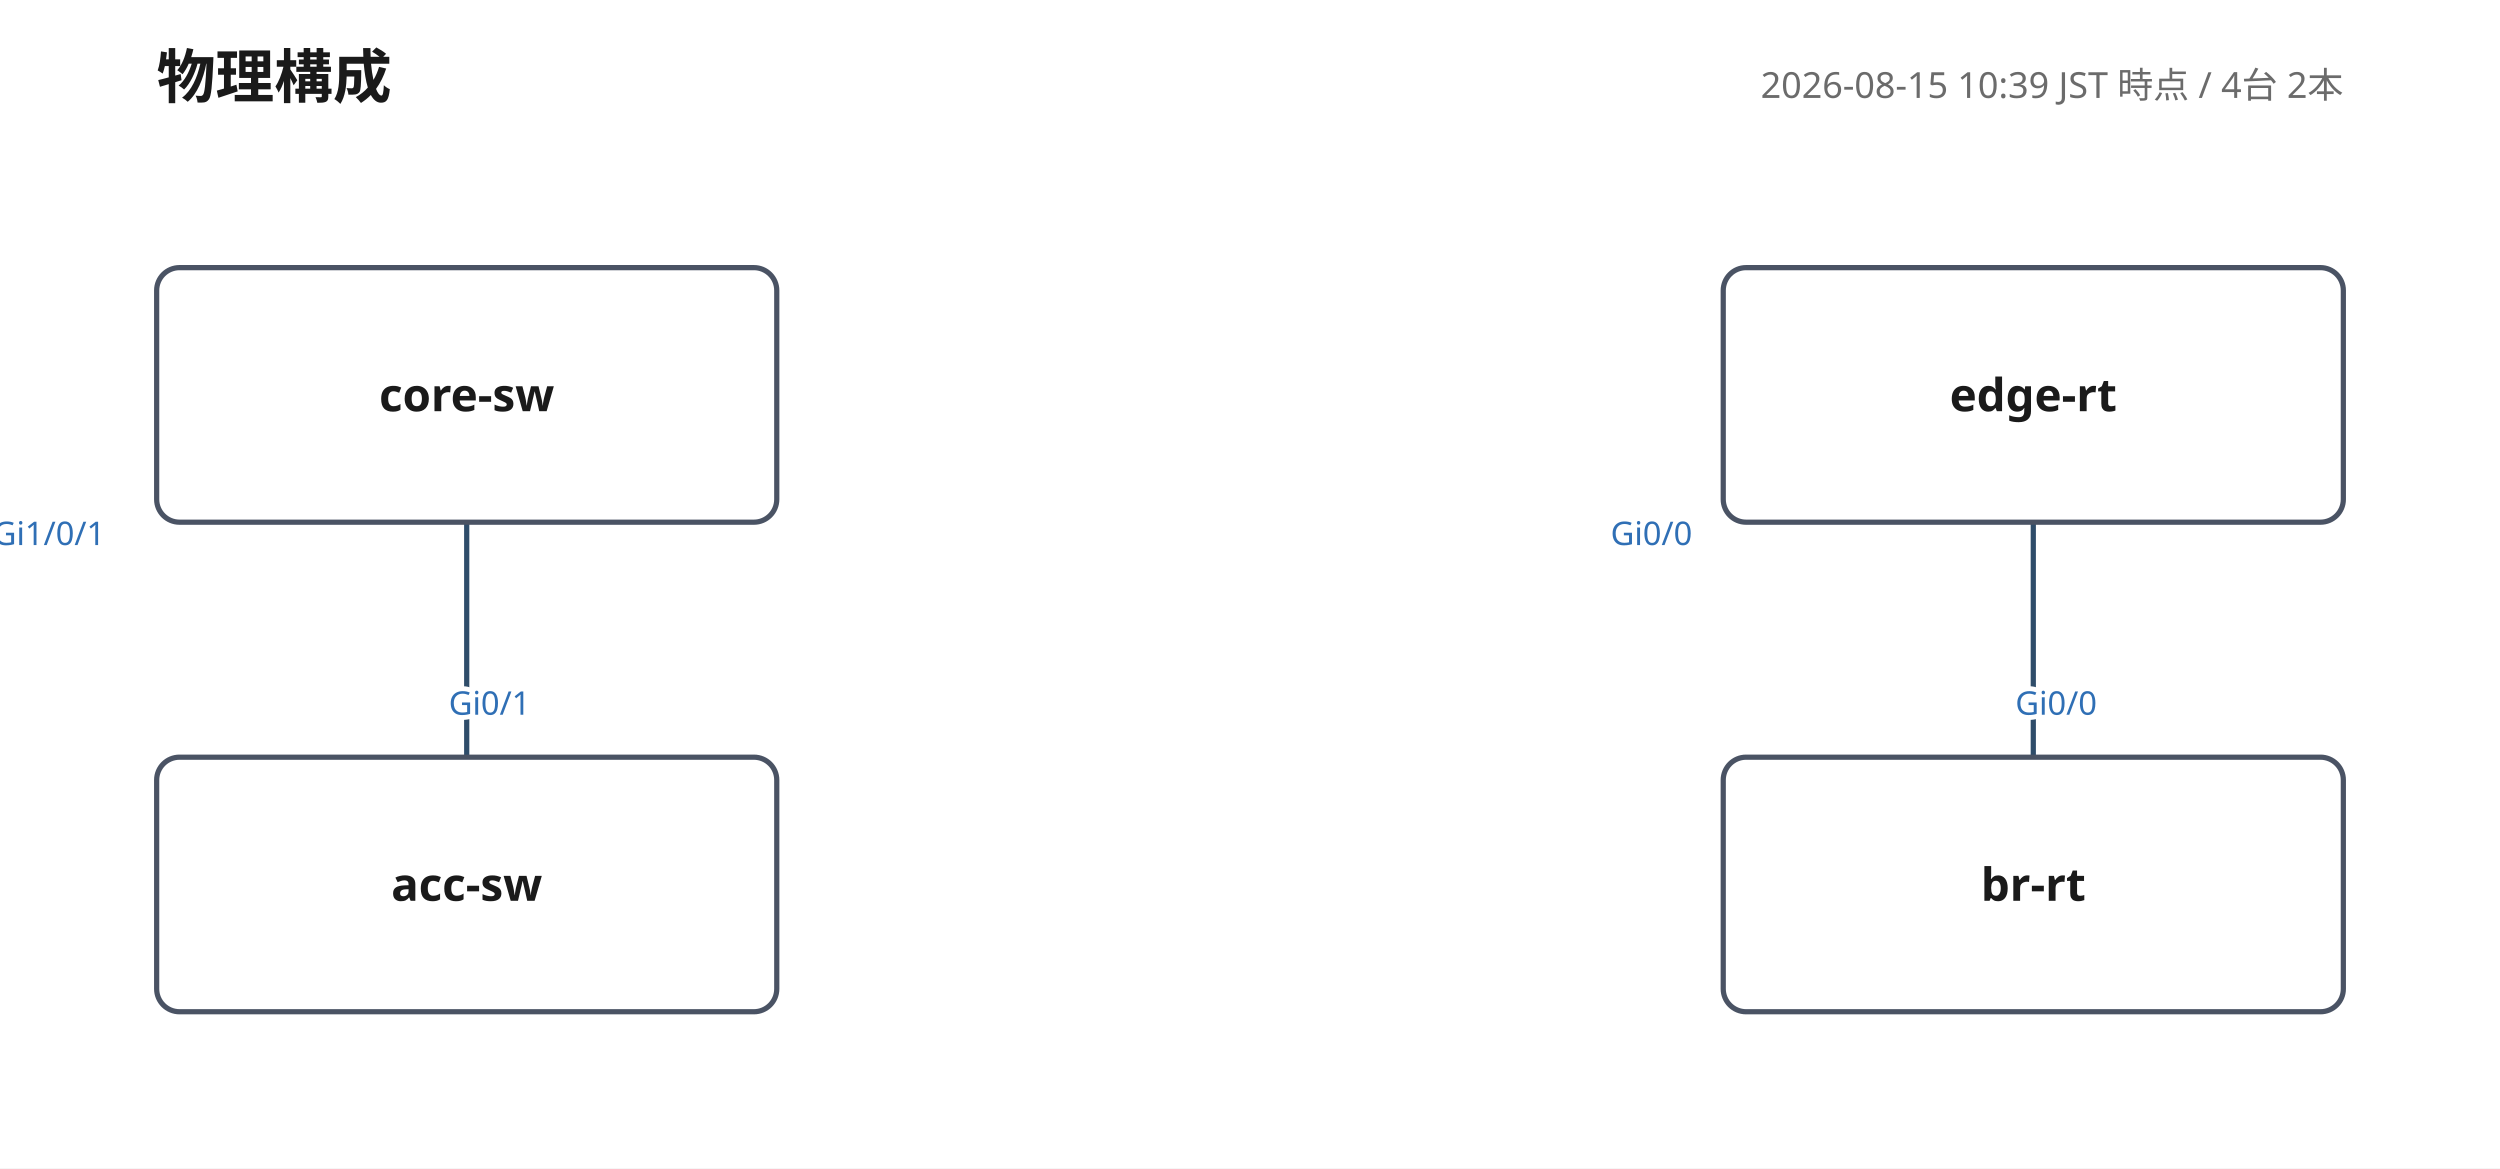
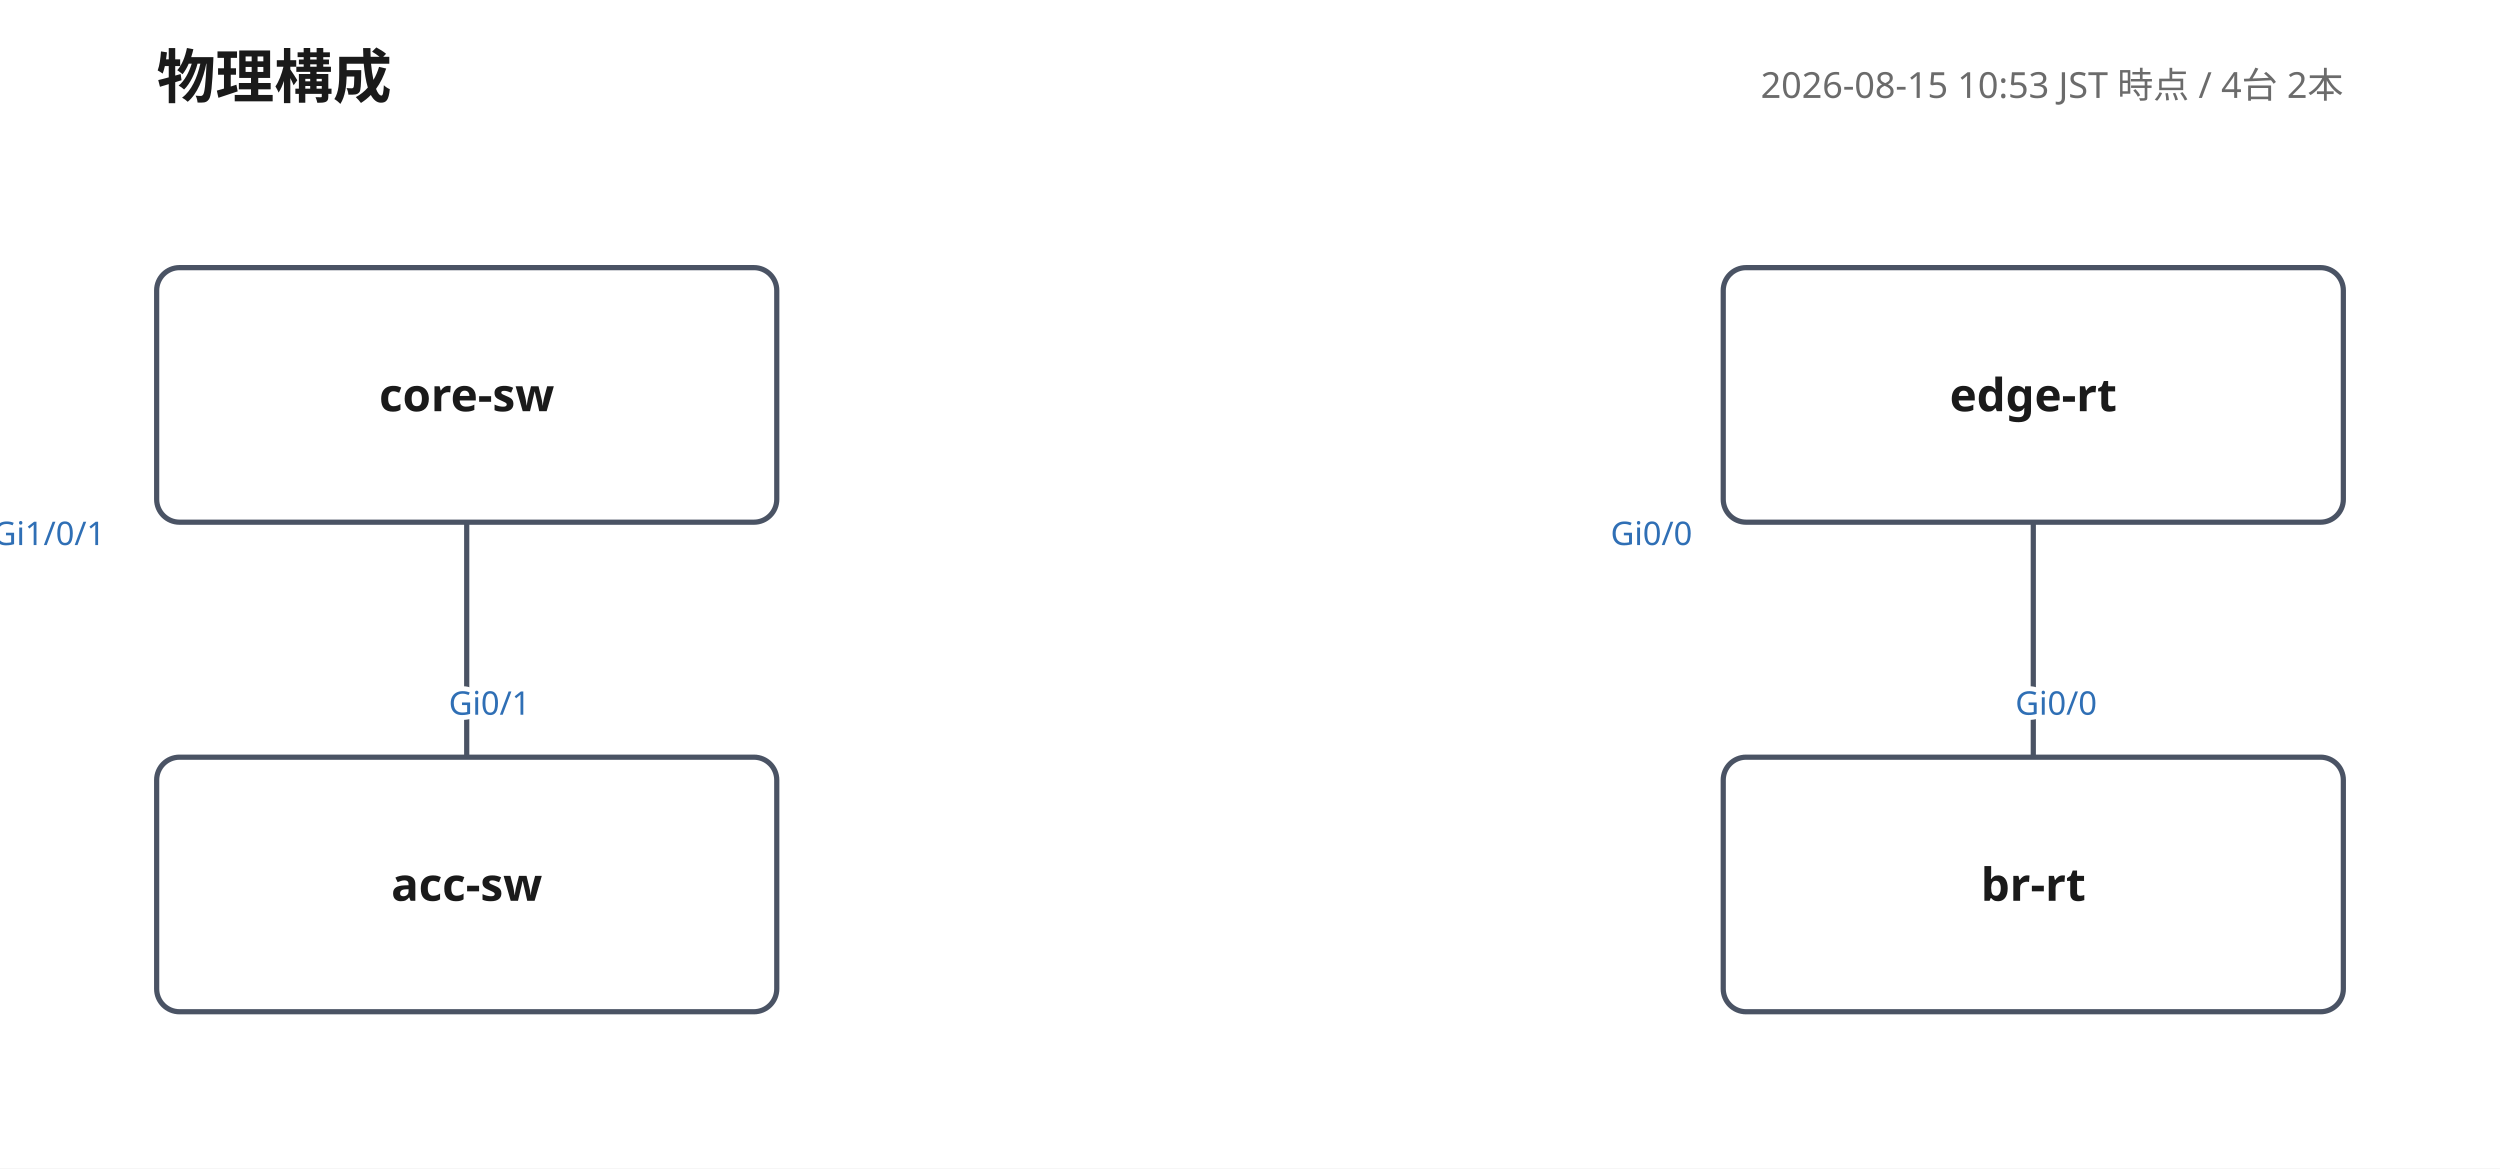
<svg xmlns="http://www.w3.org/2000/svg" width="766" height="358" viewBox="0 0 766 358" font-family="'Yu Gothic', 'Hiragino Kaku Gothic ProN', Meiryo, 'Noto Sans JP', sans-serif">
  <rect width="100%" height="100%" fill="#ffffff" />
  <text x="48" y="30" font-size="18" font-weight="700" fill="#1a1a1a">物理構成</text>
-   <text x="718" y="30" font-size="11" fill="#6b6b6b" text-anchor="end">2026-08-15 10:39 JST 時点 / 4台 2本</text>
-   <polyline points="143,160 143,204 143,204 143,232" fill="none" stroke="#2f4d6a" stroke-width="1.6" />
+   <text x="718" y="30" font-size="11" fill="#6b6b6b" text-anchor="end">2026-08-15 10:53 JST 時点 / 4台 2本</text>
+   <polyline points="143,160 143,204 143,204 143,232" fill="none" stroke="#4a5364" stroke-width="1.6" />
  <text class="port-label" x="15.0" y="167.0" font-size="10" fill="#2f6fb5" text-anchor="middle" paint-order="stroke" stroke="#ffffff" stroke-width="3">Gi1/0/1</text>
  <text class="port-label" x="150.0" y="219.0" font-size="10" fill="#2f6fb5" text-anchor="middle" paint-order="stroke" stroke="#ffffff" stroke-width="3">Gi0/1</text>
-   <polyline points="623,160 623,204 623,204 623,232" fill="none" stroke="#2f4d6a" stroke-width="1.6" />
+   <polyline points="623,160 623,204 623,204 623,232" fill="none" stroke="#4a5364" stroke-width="1.6" />
  <text class="port-label" x="506.0" y="167.0" font-size="10" fill="#2f6fb5" text-anchor="middle" paint-order="stroke" stroke="#ffffff" stroke-width="3">Gi0/0</text>
  <text class="port-label" x="630.0" y="219.0" font-size="10" fill="#2f6fb5" text-anchor="middle" paint-order="stroke" stroke="#ffffff" stroke-width="3">Gi0/0</text>
  <g>
    <rect x="48" y="82" width="190" height="78" rx="7" fill="#ffffff" stroke="#4a5364" stroke-width="1.6" />
    <text x="143" y="126" font-size="14" font-weight="700" fill="#1a1a1a" text-anchor="middle">core-sw</text>
  </g>
  <g>
    <rect x="48" y="232" width="190" height="78" rx="7" fill="#ffffff" stroke="#4a5364" stroke-width="1.6" />
    <text x="143" y="276" font-size="14" font-weight="700" fill="#1a1a1a" text-anchor="middle">acc-sw</text>
  </g>
  <g>
    <rect x="528" y="82" width="190" height="78" rx="7" fill="#ffffff" stroke="#4a5364" stroke-width="1.6" />
    <text x="623" y="126" font-size="14" font-weight="700" fill="#1a1a1a" text-anchor="middle">edge-rt</text>
  </g>
  <g>
    <rect x="528" y="232" width="190" height="78" rx="7" fill="#ffffff" stroke="#4a5364" stroke-width="1.6" />
    <text x="623" y="276" font-size="14" font-weight="700" fill="#1a1a1a" text-anchor="middle">br-rt</text>
  </g>
</svg>
